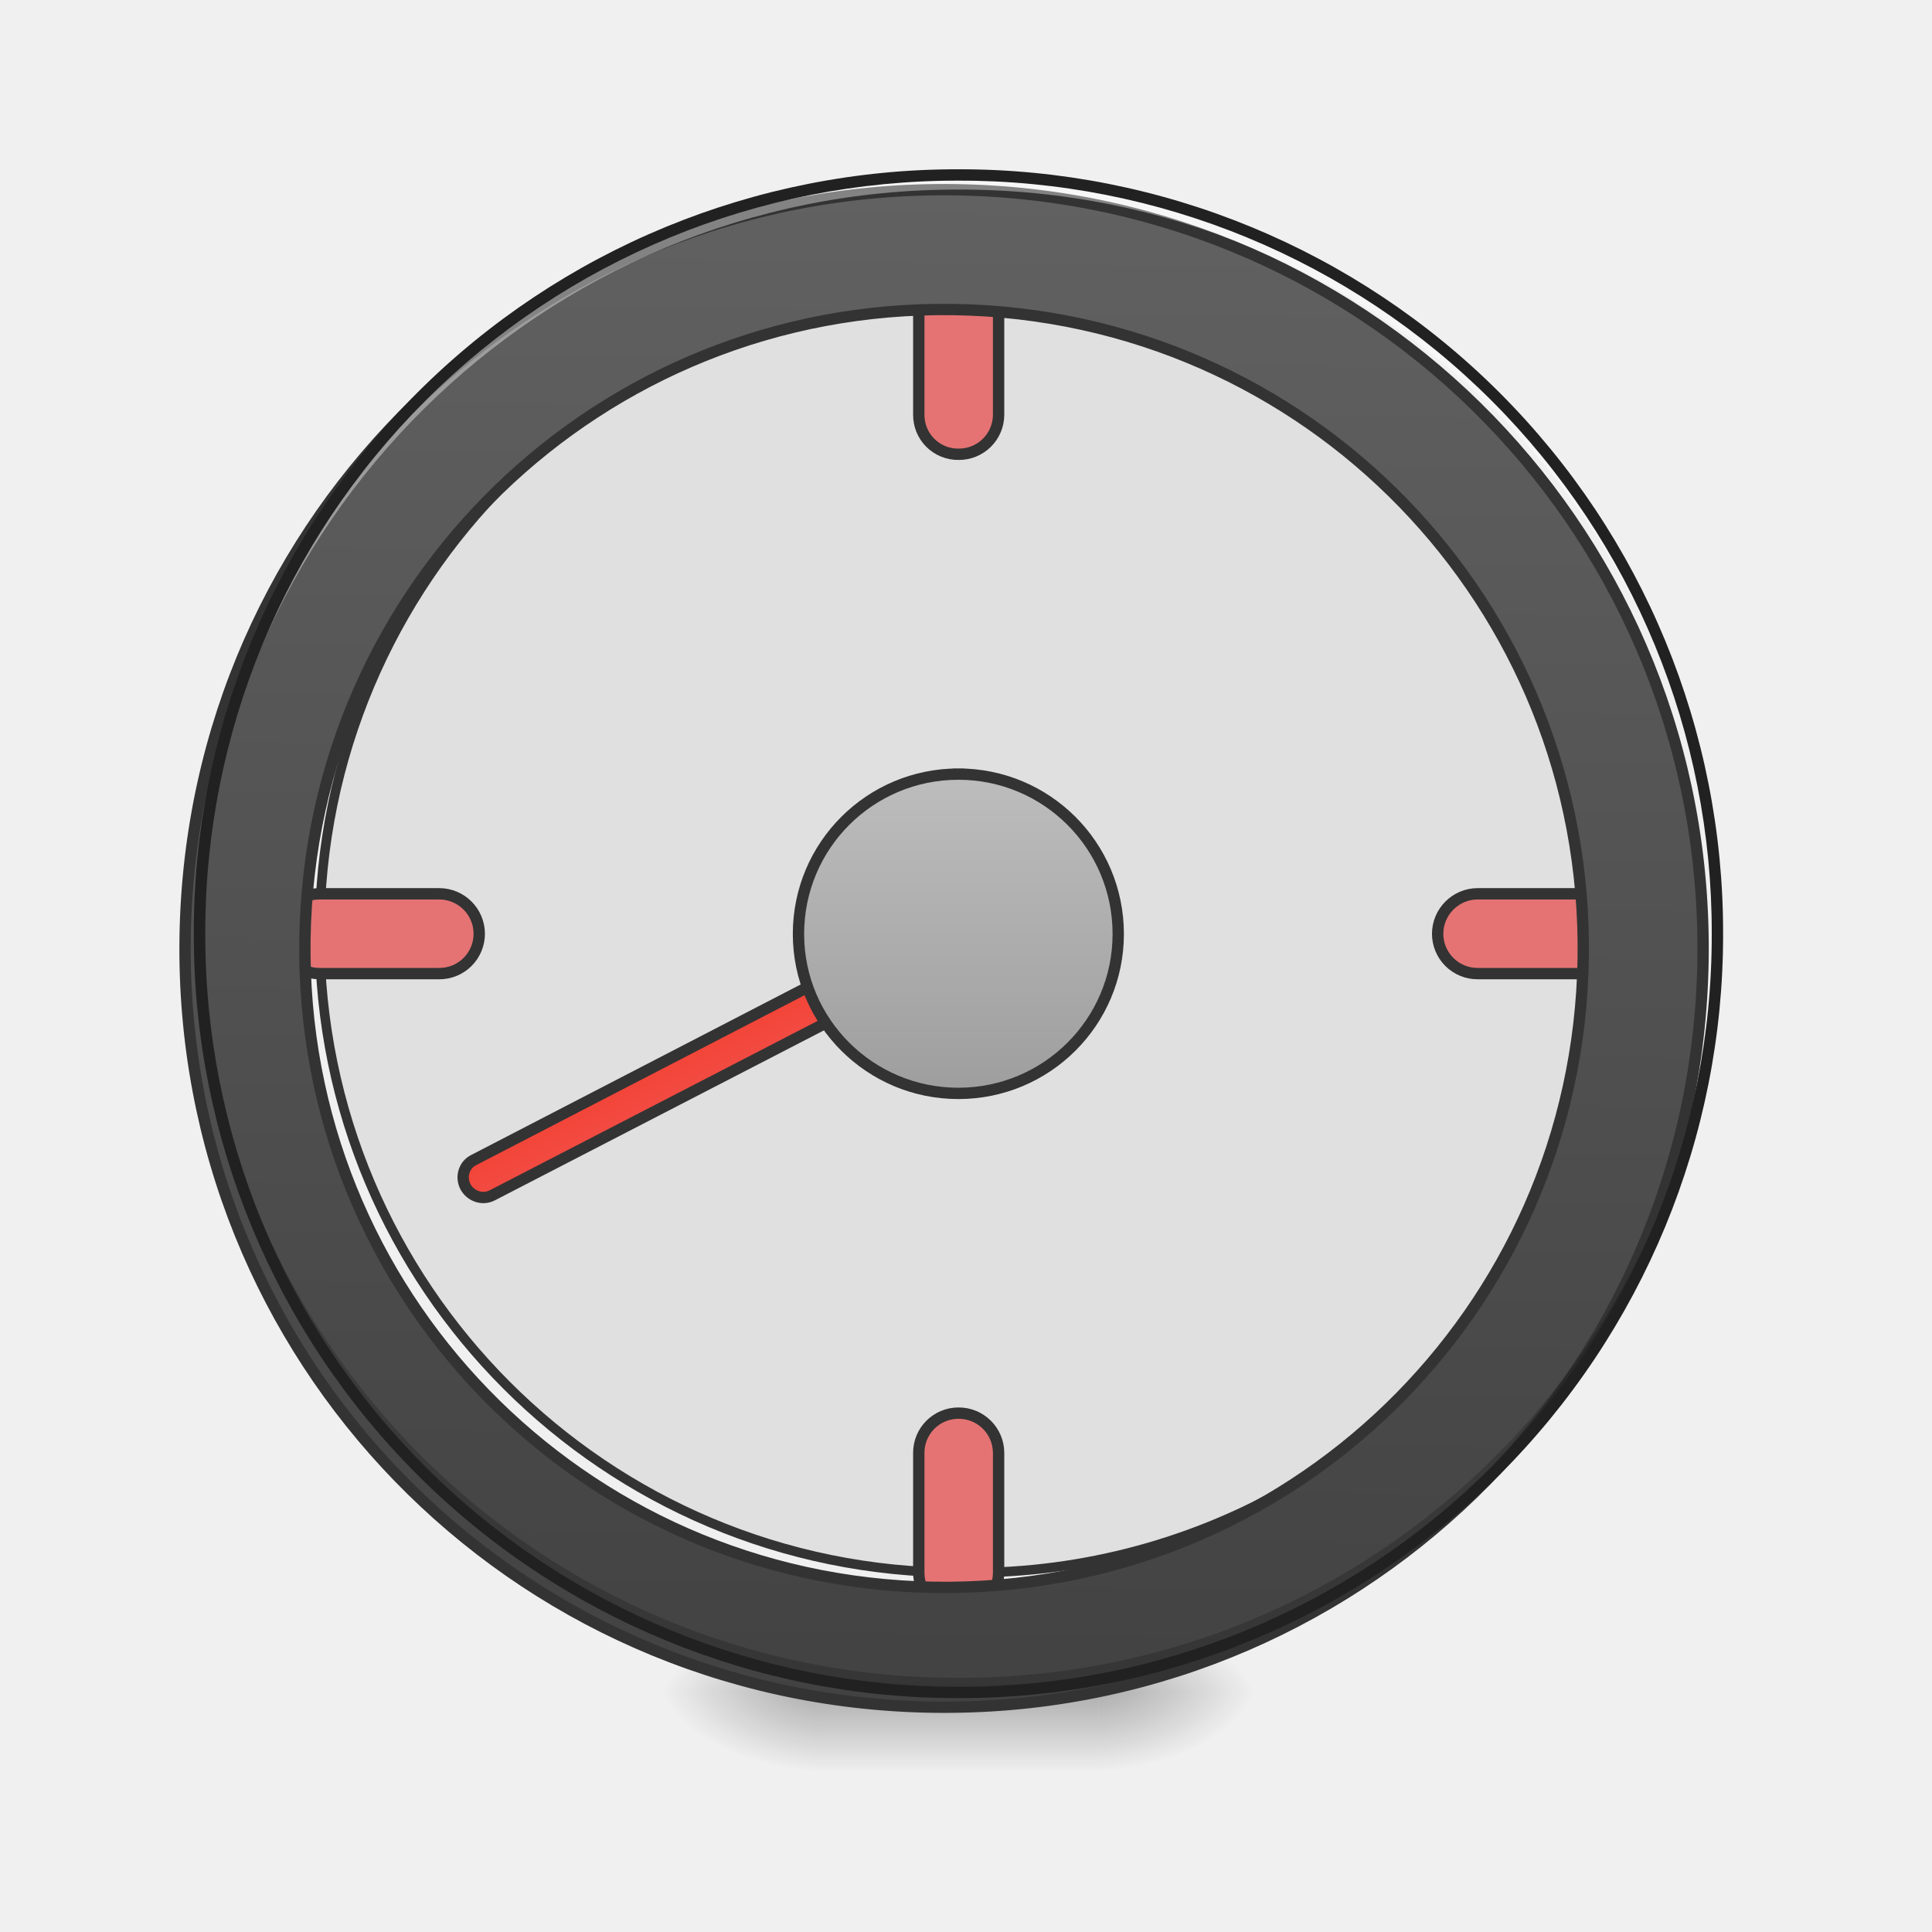
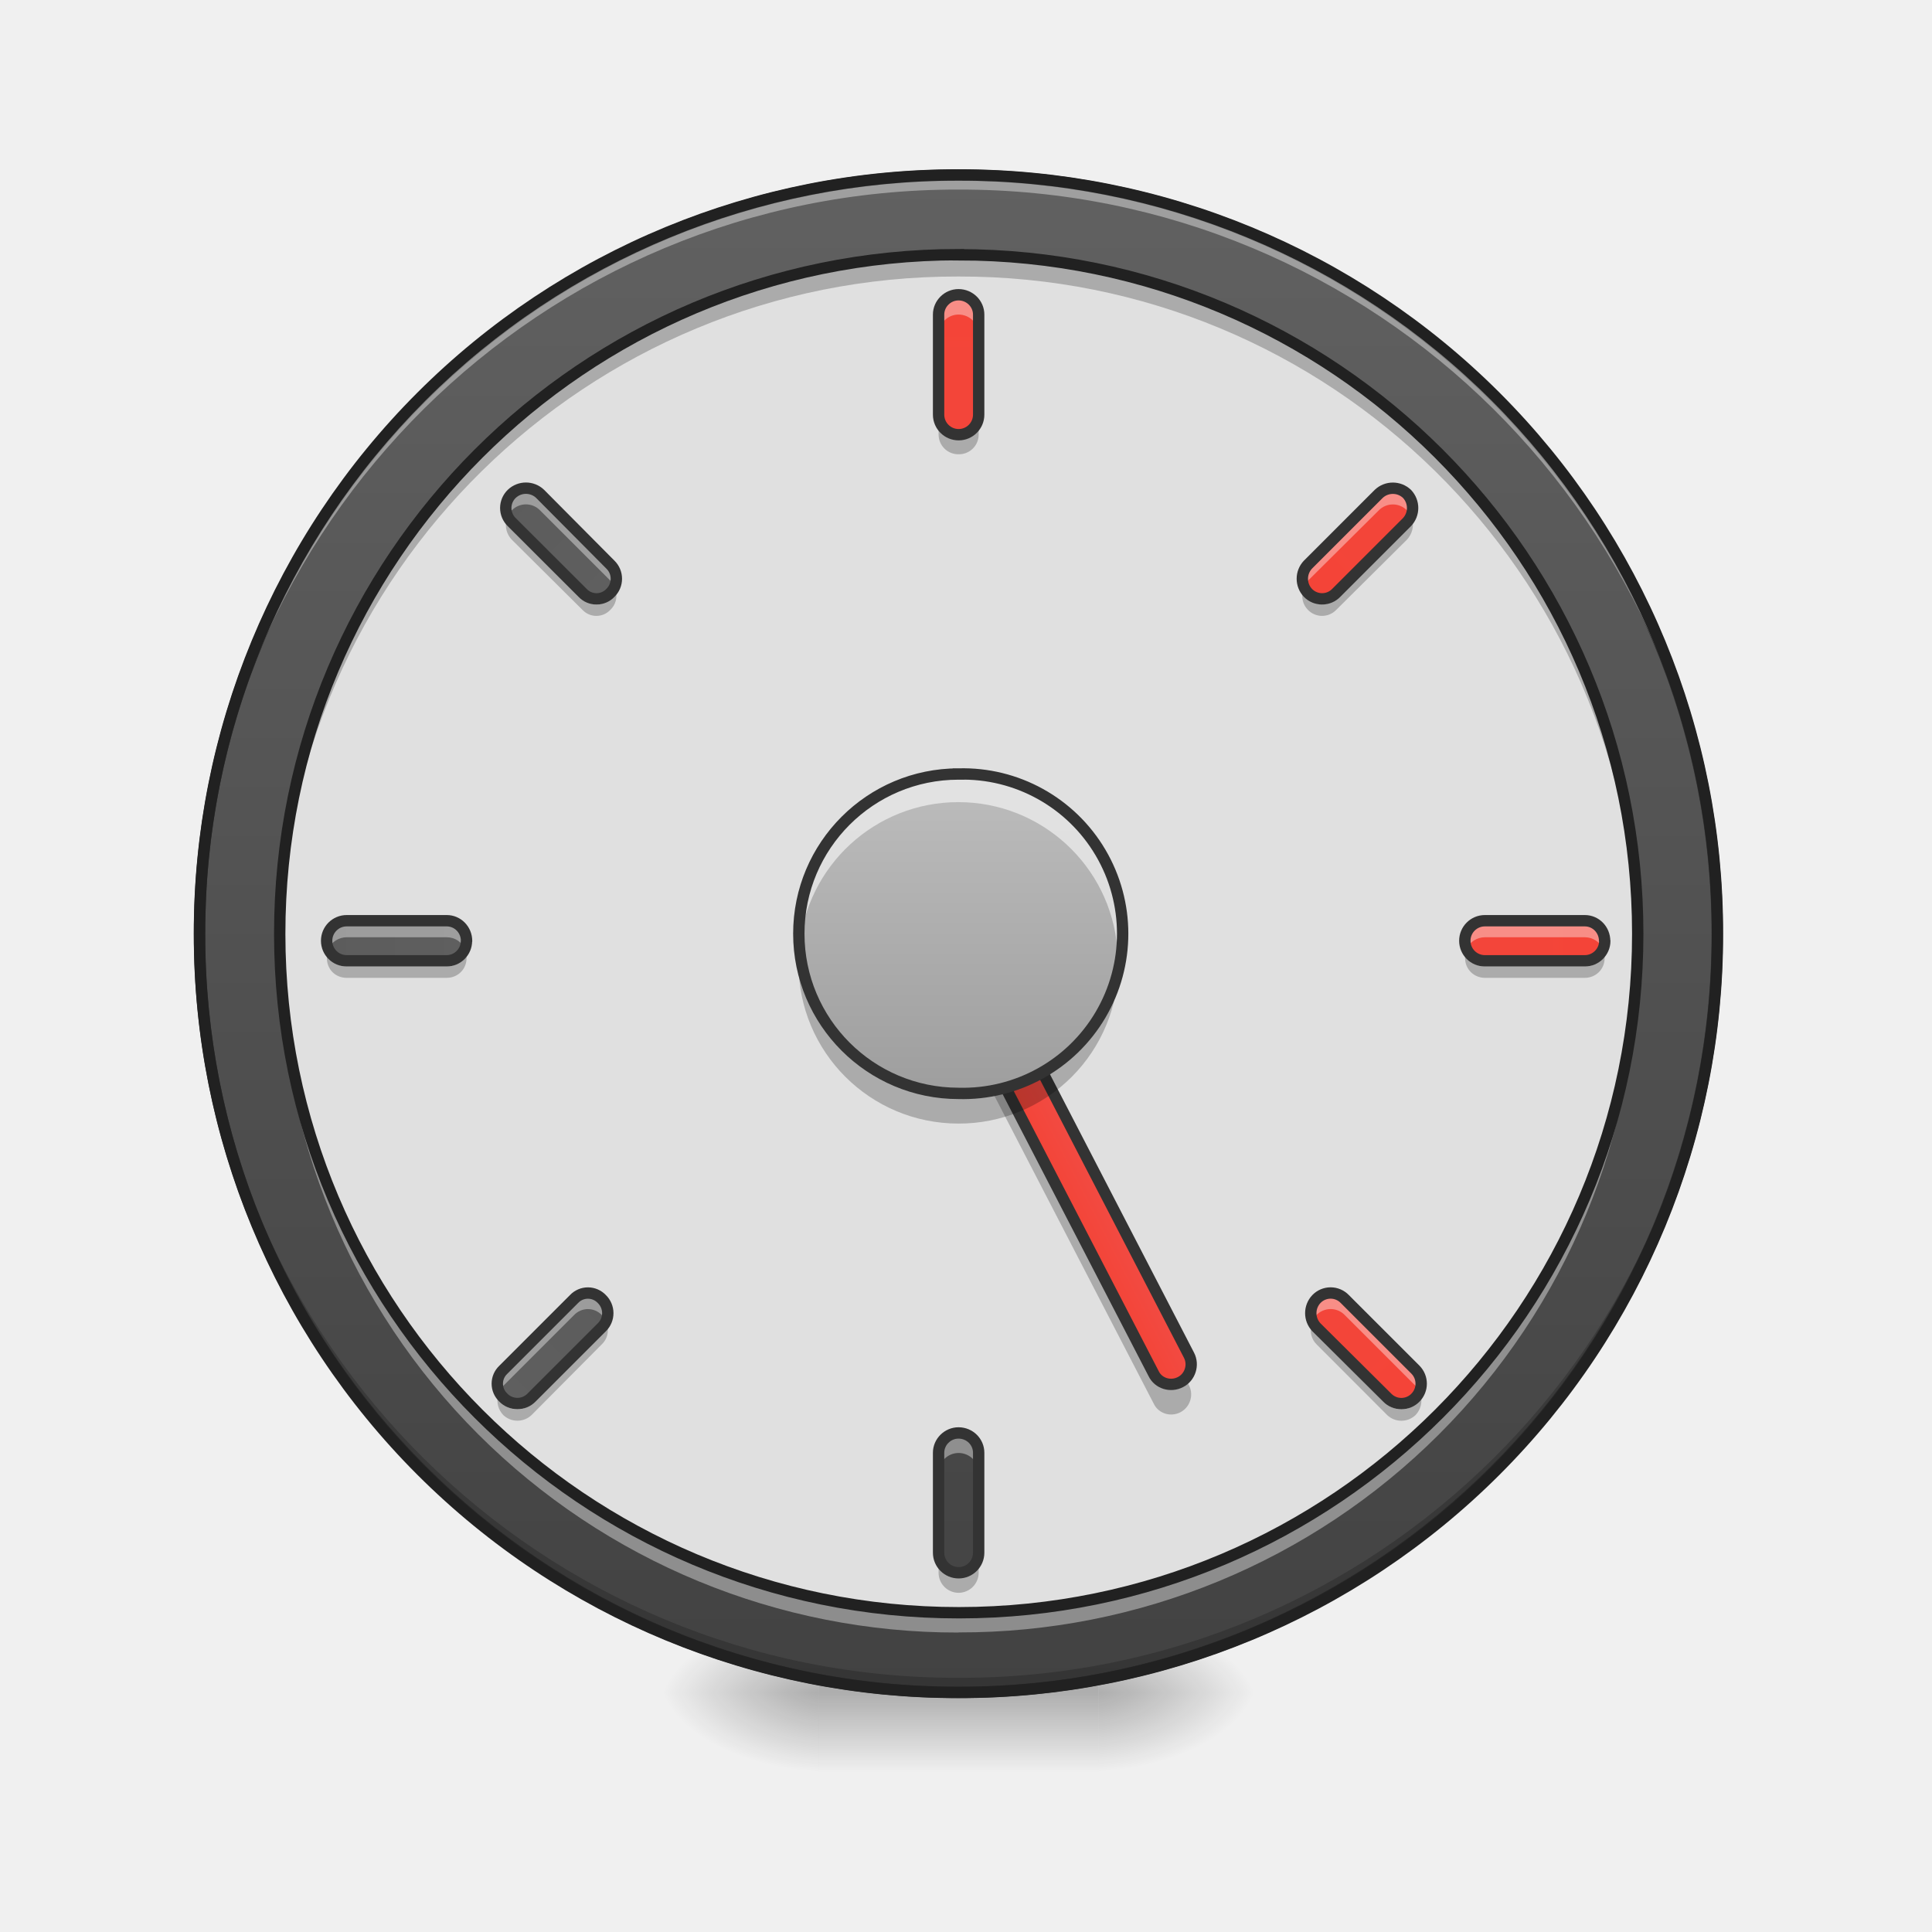
<svg xmlns="http://www.w3.org/2000/svg" width="16pt" height="16pt" viewBox="0 0 16 16">
  <defs>
    <radialGradient id="a" gradientUnits="userSpaceOnUse" cx="450.909" cy="189.579" fx="450.909" fy="189.579" r="21.167" gradientTransform="matrix(0 -.03907 -.07032 0 22.262 31.798)">
      <stop offset="0" stop-opacity=".314" />
      <stop offset=".222" stop-opacity=".275" />
      <stop offset="1" stop-opacity="0" />
    </radialGradient>
    <radialGradient id="b" gradientUnits="userSpaceOnUse" cx="450.909" cy="189.579" fx="450.909" fy="189.579" r="21.167" gradientTransform="matrix(0 .03907 .07032 0 -6.385 -3.764)">
      <stop offset="0" stop-opacity=".314" />
      <stop offset=".222" stop-opacity=".275" />
      <stop offset="1" stop-opacity="0" />
    </radialGradient>
    <radialGradient id="c" gradientUnits="userSpaceOnUse" cx="450.909" cy="189.579" fx="450.909" fy="189.579" r="21.167" gradientTransform="matrix(0 -.03907 .07032 0 -6.385 31.798)">
      <stop offset="0" stop-opacity=".314" />
      <stop offset=".222" stop-opacity=".275" />
      <stop offset="1" stop-opacity="0" />
    </radialGradient>
    <radialGradient id="d" gradientUnits="userSpaceOnUse" cx="450.909" cy="189.579" fx="450.909" fy="189.579" r="21.167" gradientTransform="matrix(0 .03907 -.07032 0 22.262 -3.764)">
      <stop offset="0" stop-opacity=".314" />
      <stop offset=".222" stop-opacity=".275" />
      <stop offset="1" stop-opacity="0" />
    </radialGradient>
    <linearGradient id="e" gradientUnits="userSpaceOnUse" x1="255.323" y1="233.5" x2="255.323" y2="254.667" gradientTransform="matrix(.00668 0 0 .03125 6.233 6.72)">
      <stop offset="0" stop-opacity=".275" />
      <stop offset="1" stop-opacity="0" />
    </linearGradient>
-     <linearGradient id="f" gradientUnits="userSpaceOnUse" x1="254" y1="-168.667" x2="254" y2="233.5" gradientTransform="matrix(3.77953 0 0 3.77953 0 812.598)">
+     <linearGradient id="f" gradientUnits="userSpaceOnUse" x1="254" y1="-168.667" x2="254" y2="233.5">
      <stop offset="0" stop-color="#616161" />
      <stop offset="1" stop-color="#424242" />
    </linearGradient>
-     <linearGradient id="g" gradientUnits="userSpaceOnUse" x1="241.917" y1="111.792" x2="266.083" y2="111.792" gradientTransform="translate(-103.734 -255.075)">
+     <linearGradient id="g" gradientUnits="userSpaceOnUse" x1="241.917" y1="111.792" x2="266.083" y2="111.792" gradientTransform="translate(-40.305 86.848)">
      <stop offset="0" stop-color="#f44336" />
      <stop offset="1" stop-color="#ef5350" />
    </linearGradient>
-     <linearGradient id="h" gradientUnits="userSpaceOnUse" x1="243.417" y1="74.75" x2="243.417" y2="-9.917">
+     <linearGradient id="h" gradientUnits="userSpaceOnUse" x1="243.417" y1="74.75" x2="243.417" y2="-9.917" gradientTransform="matrix(.03125 0 0 .03125 0 6.72)">
      <stop offset="0" stop-color="#9e9e9e" />
      <stop offset="1" stop-color="#bdbdbd" />
+     </linearGradient>
+     <linearGradient id="i" gradientUnits="userSpaceOnUse" x1="264.583" y1="-168.667" x2="264.583" y2="233.5" gradientTransform="matrix(.03125 0 0 .03125 0 6.885)">
+       <stop offset="0" stop-color="#f44336" />
+       <stop offset="1" stop-color="#ef5350" />
+     </linearGradient>
+     <linearGradient id="j" gradientUnits="userSpaceOnUse" x1="254" y1="-475.583" x2="254" y2="-73.417" gradientTransform="matrix(.03125 0 0 .03125 0 16.311)">
+       <stop offset="0" stop-color="#616161" />
+       <stop offset="1" stop-color="#424242" />
+     </linearGradient>
+     <linearGradient id="k" gradientUnits="userSpaceOnUse" x1="264.583" y1="-168.667" x2="264.583" y2="233.5" gradientTransform="matrix(0 .03125 -.03125 0 8.845 -.146)">
+       <stop offset="0" stop-color="#f44336" />
+       <stop offset="1" stop-color="#ef5350" />
+     </linearGradient>
+     <linearGradient id="l" gradientUnits="userSpaceOnUse" x1="264.583" y1="-168.667" x2="264.583" y2="233.5" gradientTransform="matrix(0 .03125 -.03125 0 -.581 -.146)">
+       <stop offset="0" stop-color="#616161" />
+       <stop offset="1" stop-color="#424242" />
+     </linearGradient>
+     <linearGradient id="m" gradientUnits="userSpaceOnUse" x1="264.583" y1="-168.667" x2="264.583" y2="233.5" gradientTransform="matrix(-.0221 .0221 -.0221 -.0221 14.193 2.82)">
+       <stop offset="0" stop-color="#f44336" />
+       <stop offset="1" stop-color="#ef5350" />
+     </linearGradient>
+     <linearGradient id="n" gradientUnits="userSpaceOnUse" x1="264.583" y1="-168.667" x2="264.583" y2="233.5" gradientTransform="matrix(-.0221 .0221 -.0221 -.0221 7.527 -3.846)">
+       <stop offset="0" stop-color="#616161" />
+       <stop offset="1" stop-color="#424242" />
+     </linearGradient>
+     <linearGradient id="o" gradientUnits="userSpaceOnUse" x1="264.583" y1="-168.667" x2="264.583" y2="233.5" gradientTransform="matrix(-.0221 -.0221 .0221 -.0221 12.923 14.046)">
+       <stop offset="0" stop-color="#616161" />
+       <stop offset="1" stop-color="#424242" />
+     </linearGradient>
+     <linearGradient id="p" gradientUnits="userSpaceOnUse" x1="264.583" y1="-168.667" x2="264.583" y2="233.5" gradientTransform="matrix(-.0221 -.0221 .0221 -.0221 19.59 7.38)">
+       <stop offset="0" stop-color="#f44336" />
+       <stop offset="1" stop-color="#ef5350" />
    </linearGradient>
  </defs>
  <path d="M9.098 14.016h1.32v-.66h-1.32zm0 0" fill="url(#a)" />
  <path d="M6.781 14.016H5.457v.664h1.324zm0 0" fill="url(#b)" />
  <path d="M6.781 14.016H5.457v-.66h1.324zm0 0" fill="url(#c)" />
  <path d="M9.098 14.016h1.32v.664h-1.32zm0 0" fill="url(#d)" />
  <path d="M6.781 13.852h2.317v.828H6.78zm0 0" fill="url(#e)" />
-   <path d="M7.938 2.441a5.292 5.292 0 1 1 0 10.582 5.291 5.291 0 1 1 0-10.582zm0 0" fill="#e0e0e0" stroke-width=".079" stroke-linecap="round" stroke="#333" />
-   <path d="M13.563 7.734a.33.33 0 0 1-.333.329h-.992a.33.33 0 0 1-.332-.329c0-.183.149-.332.332-.332h.992c.184 0 .333.149.333.332zm0 0M2.316 7.734c0 .18.149.329.329.329h.992a.33.33 0 0 0 .332-.329.332.332 0 0 0-.332-.332h-.992a.33.33 0 0 0-.329.332zm0 0M7.938 2.11c.183 0 .332.148.332.331v.993a.328.328 0 0 1-.332.328.325.325 0 0 1-.329-.328V2.44c0-.183.145-.332.329-.332zm0 0M7.938 13.355a.332.332 0 0 0 .332-.332v-.992a.33.33 0 0 0-.332-.328.328.328 0 0 0-.329.328v.992c0 .184.145.332.329.332zm0 0" fill="#e57373" stroke-width=".094" stroke-linecap="round" stroke-linejoin="round" stroke="#333" />
-   <path d="M959.908 175.259c-420.904 0-760.085 338.708-760.085 760.085 0 420.905 339.18 759.612 760.085 759.612 420.905 0 760.085-338.707 760.085-759.612 0-421.377-339.18-760.085-760.085-760.085zm0 119.988c354.77 0 640.097 285.328 640.097 640.097 0 354.297-285.327 639.624-640.097 639.624-354.297 0-640.096-285.327-640.096-639.624 0-354.77 285.8-640.097 640.096-640.097zm0 0" transform="rotate(.882) scale(.00827)" fill="url(#f)" stroke-width="11.339" stroke-linecap="round" stroke="#333" />
+   <path d="M253.976-168.63c111.114 0 201.106 89.992 201.106 201.106 0 110.99-89.992 200.981-201.106 200.981-110.99 0-201.106-89.991-201.106-200.98 0-111.115 90.116-201.106 201.106-201.106zm0 0" transform="matrix(.03125 0 0 .03125 0 6.72)" fill="url(#f)" stroke-width="3" stroke-linecap="round" stroke="#333" />
  <path d="M7.938 14.016a6.27 6.27 0 0 1-6.286-6.282v-.062a6.273 6.273 0 0 0 6.285 6.223 6.27 6.27 0 0 0 6.286-6.223v.062a6.27 6.27 0 0 1-6.286 6.282zm0 0" fill-opacity=".196" />
  <path d="M7.938 1.45a6.27 6.27 0 0 0-6.286 6.284v.059A6.273 6.273 0 0 1 7.937 1.57a6.27 6.27 0 0 1 6.286 6.223v-.059A6.27 6.27 0 0 0 7.937 1.45zm0 0" fill="#fff" fill-opacity=".392" />
  <path d="M7.938 1.402a6.318 6.318 0 0 0-6.333 6.332 6.318 6.318 0 0 0 6.332 6.329 6.318 6.318 0 0 0 6.333-6.329 6.318 6.318 0 0 0-6.332-6.332zm0 .094a6.223 6.223 0 0 1 6.238 6.238 6.222 6.222 0 0 1-6.239 6.235A6.222 6.222 0 0 1 1.7 7.734a6.223 6.223 0 0 1 6.239-6.238zm0 0" fill="#212121" />
-   <path d="M144.915-222.669c2.963-.016 5.39 2.365 5.407 5.328l-.04 148.138c.017 2.963-2.418 5.222-5.27 5.296-2.963.015-5.39-2.365-5.295-5.27l-.072-148.196c.095-2.906 2.418-5.222 5.27-5.296zm0 0" transform="matrix(.01435 .02776 -.02776 .01435 0 6.72)" fill="url(#g)" stroke-width="3" stroke-linecap="square" stroke-linejoin="bevel" stroke="#333" />
-   <path d="M253.976-9.895c23.373 0 42.37 18.874 42.37 42.371 0 23.373-18.997 42.246-42.37 42.246-23.373 0-42.371-18.873-42.371-42.246 0-23.497 18.998-42.37 42.37-42.37zm0 0" transform="matrix(.03125 0 0 .03125 0 6.72)" fill="url(#h)" stroke-width="3" stroke-linecap="square" stroke-linejoin="bevel" stroke="#333" />
+   <path d="M7.938 2.11a5.623 5.623 0 1 1 .004 11.246 5.623 5.623 0 0 1-.005-11.247zm0 0" fill="#e0e0e0" />
+   <path d="M7.45 7.324a.17.17 0 0 0-.024.188l2.129 4.113c.039.082.14.113.222.07a.167.167 0 0 0 .07-.222l-.023-.047-.047.035a.162.162 0 0 1-.222-.07zm0 0" fill-opacity=".235" />
+   <path d="M208.369 119.231c2.963-.016 5.333 2.476 5.295 5.27l.072 148.196c.016 2.963-2.475 5.333-5.27 5.296-2.963.016-5.39-2.365-5.296-5.27l-.071-148.196c-.016-2.963 2.418-5.222 5.27-5.296zm0 0" transform="matrix(.02776 -.01435 .01435 .02776 0 6.72)" fill="url(#g)" stroke-width="3" stroke-linecap="square" stroke-linejoin="bevel" stroke="#333" />
+   <path d="M7.938 2.11a5.61 5.61 0 0 0-5.622 5.624v.086a5.609 5.609 0 0 1 5.621-5.53 5.609 5.609 0 0 1 5.622 5.53c.004-.027.004-.058.004-.086A5.612 5.612 0 0 0 7.936 2.11zm0 0" fill-opacity=".235" />
+   <path d="M7.938 13.52a5.61 5.61 0 0 1-5.622-5.622v-.09a5.606 5.606 0 0 0 5.621 5.532 5.606 5.606 0 0 0 5.622-5.531c.004.03.004.058.004.09a5.61 5.61 0 0 1-5.626 5.62zm0 0" fill="#fff" fill-opacity=".392" />
+   <path d="M7.938 2.11a5.623 5.623 0 1 1 .004 11.246 5.623 5.623 0 0 1-.004-11.247zm0 0" fill="none" stroke-width=".094" stroke-linecap="round" stroke="#212121" />
+   <path d="M11.695 4.305a.228.228 0 0 1-.043.07l-.586.582a.163.163 0 0 1-.273-.07.16.16 0 0 0 .039.164.163.163 0 0 0 .234 0l.586-.582c.043-.047.059-.11.043-.164zm0 0" fill-opacity=".235" />
+   <path d="M7.938 6.41a1.323 1.323 0 1 1 0 2.645 1.322 1.322 0 1 1 0-2.645zm0 0" fill="url(#h)" />
+   <path d="M7.938 6.41A1.323 1.323 0 0 0 6.62 7.855a1.321 1.321 0 0 1 2.633 0A1.32 1.32 0 0 0 7.938 6.41zm0 0" fill="#fefefe" fill-opacity=".588" />
+   <path d="M7.938 9.305c-.731 0-1.325-.59-1.325-1.325 0-.043.004-.082.008-.125.063.676.625 1.2 1.316 1.2.692 0 1.254-.524 1.317-1.2.004.043.008.082.008.125a1.32 1.32 0 0 1-1.325 1.325zm0 0" fill-opacity=".235" />
+   <path d="M7.938 6.41a1.323 1.323 0 1 1 0 2.645 1.322 1.322 0 1 1 0-2.645zm0 0" fill="none" stroke-width=".094" stroke-linecap="square" stroke-linejoin="bevel" stroke="#333" />
+   <path d="M7.938 2.441c.093 0 .167.075.167.164v.829a.166.166 0 0 1-.332 0v-.829c0-.09.075-.164.165-.164zm0 0" fill="url(#i)" />
+   <path d="M7.938 2.441a.165.165 0 0 0-.165.164v.165c0-.09.075-.165.165-.165.093 0 .167.075.167.165v-.165a.166.166 0 0 0-.168-.164zm0 0" fill="#fff" fill-opacity=".392" />
+   <path d="M7.938 3.762a.163.163 0 0 1-.165-.164v-.164c0 .09.075.164.165.164a.166.166 0 0 0 .167-.164v.164a.163.163 0 0 1-.168.164zm0 0" fill-opacity=".235" />
+   <path d="M7.938 2.441c.093 0 .167.075.167.164v.829a.166.166 0 0 1-.332 0v-.829c0-.09.075-.164.165-.164zm0 0" fill="none" stroke-width=".094" stroke-linecap="round" stroke-linejoin="round" stroke="#333" />
+   <path d="M7.938 11.867c.093 0 .167.074.167.164v.828a.166.166 0 0 1-.332 0v-.828c0-.09.075-.164.165-.164zm0 0" fill="url(#j)" />
+   <path d="M7.938 11.867a.165.165 0 0 0-.165.164v.168a.166.166 0 1 1 .332 0v-.168a.166.166 0 0 0-.168-.164zm0 0" fill="#fff" fill-opacity=".392" />
+   <path d="M7.938 13.191a.166.166 0 0 1-.165-.168v-.164c0 .09.075.164.165.164a.166.166 0 0 0 .167-.164v.164a.167.167 0 0 1-.168.168zm0 0" fill-opacity=".235" />
+   <path d="M7.938 11.867c.093 0 .167.074.167.164v.828a.166.166 0 0 1-.332 0v-.828c0-.09.075-.164.165-.164zm0 0" fill="none" stroke-width=".094" stroke-linecap="round" stroke-linejoin="round" stroke="#333" />
+   <path d="M13.29 7.793c0 .09-.075.164-.165.164h-.828a.166.166 0 1 1 0-.332h.828c.09 0 .164.074.164.168zm0 0" fill="url(#k)" />
+   <path d="M12.297 7.625a.166.166 0 0 0-.164.168c0 .023.004.047.012.066a.168.168 0 0 1 .152-.097h.828c.066 0 .125.039.152.097a.182.182 0 0 0 .012-.066.166.166 0 0 0-.164-.168zm0 0" fill="#fff" fill-opacity=".392" />
+   <path d="M12.14 7.887c-.007.015-.007.031-.007.047 0 .093.074.164.164.164h.828c.09 0 .164-.07.164-.164 0-.016 0-.032-.008-.047a.16.16 0 0 1-.156.117h-.828a.16.16 0 0 1-.156-.117zm0 0" fill-opacity=".235" />
+   <path d="M13.29 7.793c0 .09-.075.164-.165.164h-.828a.166.166 0 1 1 0-.332h.828c.09 0 .164.074.164.168zm0 0" fill="none" stroke-width=".094" stroke-linecap="round" stroke-linejoin="round" stroke="#333" />
+   <path d="M3.863 7.793c0 .09-.074.164-.164.164h-.828a.166.166 0 1 1 0-.332H3.7c.09 0 .164.074.164.168zm0 0" fill="url(#l)" />
+   <path d="M2.871 7.625a.163.163 0 0 0-.164.168c0 .023.004.047.012.066a.168.168 0 0 1 .152-.097H3.7c.067 0 .125.039.149.097a.166.166 0 0 0-.148-.234zm0 0" fill="#fff" fill-opacity=".392" />
+   <path d="M2.71 7.887c-.003.015-.003.031-.003.047 0 .093.07.164.164.164H3.7c.09 0 .164-.07.164-.164 0-.016-.004-.032-.008-.047a.16.16 0 0 1-.156.117h-.828a.164.164 0 0 1-.16-.117zm0 0" fill-opacity=".235" />
+   <path d="M3.863 7.793c0 .09-.074.164-.164.164h-.828a.166.166 0 1 1 0-.332H3.7c.09 0 .164.074.164.168zm0 0" fill="none" stroke-width=".094" stroke-linecap="round" stroke-linejoin="round" stroke="#333" />
+   <path d="M11.723 11.574a.163.163 0 0 1-.235 0l-.586-.582a.17.17 0 0 1 0-.234.163.163 0 0 1 .235 0l.586.586a.165.165 0 0 1 0 .23zm0 0" fill="url(#m)" />
+   <path d="M11.02 10.707a.177.177 0 0 0-.118.05.168.168 0 0 0-.03.184.221.221 0 0 1 .03-.05.163.163 0 0 1 .235 0l.586.586a.149.149 0 0 1 .035.05.161.161 0 0 0-.035-.183l-.586-.586a.17.17 0 0 0-.117-.051zm0 0" fill="#fff" fill-opacity=".392" />
+   <path d="M10.863 10.969a.16.16 0 0 0 .04.164l.585.586a.17.17 0 0 0 .235 0 .174.174 0 0 0 .043-.164.19.19 0 0 1-.043.07.17.17 0 0 1-.235 0l-.586-.586a.156.156 0 0 1-.039-.07zm0 0" fill-opacity=".235" />
+   <path d="M11.723 11.574a.163.163 0 0 1-.235 0l-.586-.582a.17.17 0 0 1 0-.234.163.163 0 0 1 .235 0l.586.586a.165.165 0 0 1 0 .23zm0 0" fill="none" stroke-width=".094" stroke-linecap="round" stroke-linejoin="round" stroke="#333" />
+   <path d="M5.055 4.91a.158.158 0 0 1-.23 0l-.587-.586a.163.163 0 0 1 0-.234.17.17 0 0 1 .235 0l.582.586a.163.163 0 0 1 0 .234zm0 0" fill="url(#n)" />
+   <path d="M4.355 4.043a.164.164 0 0 0-.152.23.135.135 0 0 1 .035-.046.163.163 0 0 1 .235 0l.582.582a.199.199 0 0 1 .035.05.164.164 0 0 0-.035-.183l-.582-.586a.165.165 0 0 0-.118-.047zm0 0" fill="#fff" fill-opacity=".392" />
+   <path d="M4.195 4.305a.174.174 0 0 0 .043.164l.586.582a.158.158 0 0 0 .23 0 .16.16 0 0 0 .044-.164.133.133 0 0 1-.043.07.158.158 0 0 1-.23 0l-.587-.582a.228.228 0 0 1-.043-.07zm0 0" fill-opacity=".235" />
+   <path d="M5.055 4.91a.158.158 0 0 1-.23 0l-.587-.586a.163.163 0 0 1 0-.234.17.17 0 0 1 .235 0l.582.586a.163.163 0 0 1 0 .234zm0 0" fill="none" stroke-width=".094" stroke-linecap="round" stroke-linejoin="round" stroke="#333" />
+   <path d="M4.168 11.574a.158.158 0 0 1 0-.23l.586-.586a.158.158 0 0 1 .23 0 .163.163 0 0 1 0 .234l-.582.582a.163.163 0 0 1-.234 0zm0 0" fill="url(#o)" />
+   <path d="M4.871 10.707a.17.17 0 0 0-.117.05l-.586.587a.161.161 0 0 0-.035.183.149.149 0 0 1 .035-.05l.586-.586a.158.158 0 0 1 .23 0 .149.149 0 0 1 .036.05.162.162 0 0 0-.036-.183.168.168 0 0 0-.113-.051zm0 0" fill="#fff" fill-opacity=".392" />
+   <path d="M5.027 10.969a.133.133 0 0 1-.043.07l-.582.586a.17.17 0 0 1-.234 0 .19.19 0 0 1-.043-.07.174.174 0 0 0 .043.164.17.17 0 0 0 .234 0l.582-.586a.16.16 0 0 0 .043-.164zm0 0" fill-opacity=".235" />
+   <path d="M4.168 11.574a.158.158 0 0 1 0-.23l.586-.586a.158.158 0 0 1 .23 0 .163.163 0 0 1 0 .234l-.582.582a.163.163 0 0 1-.234 0zm0 0" fill="none" stroke-width=".094" stroke-linecap="round" stroke-linejoin="round" stroke="#333" />
+   <path d="M10.832 4.91a.17.17 0 0 1 0-.234l.586-.586a.17.17 0 0 1 .234 0 .17.17 0 0 1 0 .234l-.586.586a.163.163 0 0 1-.234 0zm0 0" fill="url(#p)" />
+   <path d="M11.535 4.043a.165.165 0 0 0-.117.047l-.586.586a.17.17 0 0 0-.031.183c.008-.015.015-.035.031-.05l.586-.582a.163.163 0 0 1 .234 0 .135.135 0 0 1 .036.046.164.164 0 0 0-.153-.23zm0 0" fill="#fff" fill-opacity=".392" />
+   <path d="M10.832 4.91a.17.17 0 0 1 0-.234l.586-.586a.17.17 0 0 1 .234 0 .17.17 0 0 1 0 .234l-.586.586a.163.163 0 0 1-.234 0zm0 0" fill="none" stroke-width=".094" stroke-linecap="round" stroke-linejoin="round" stroke="#333" />
</svg>
